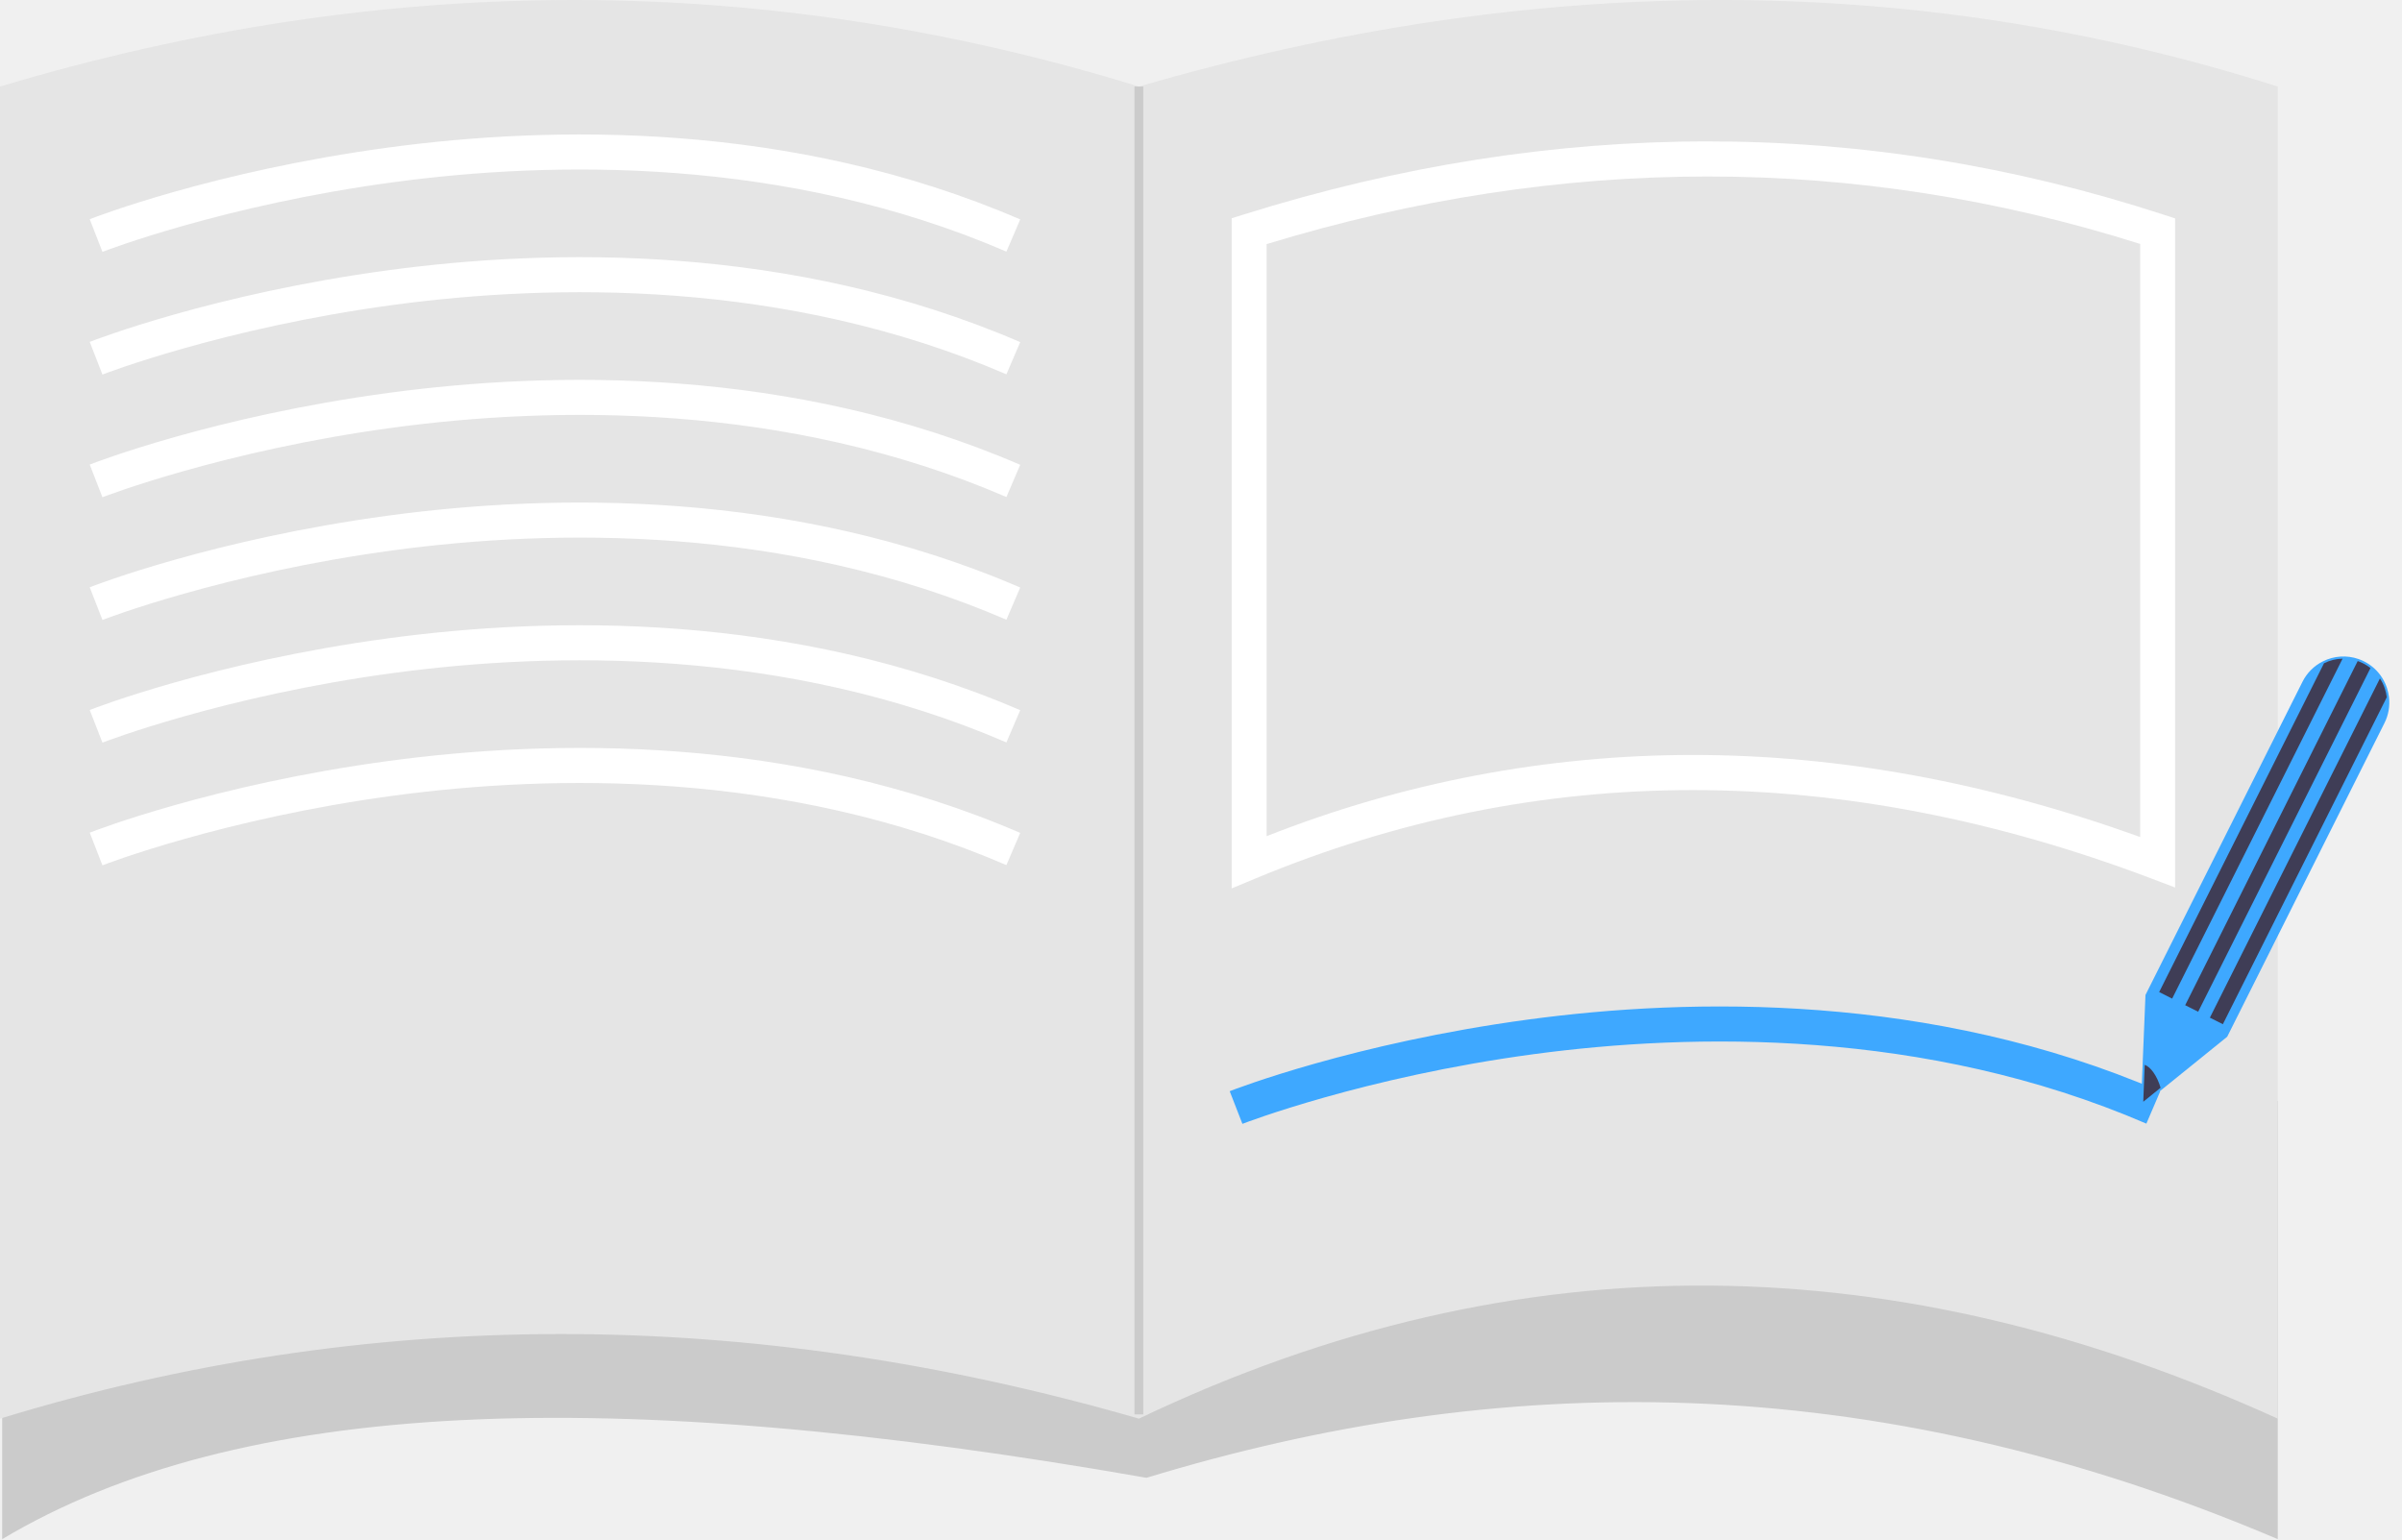
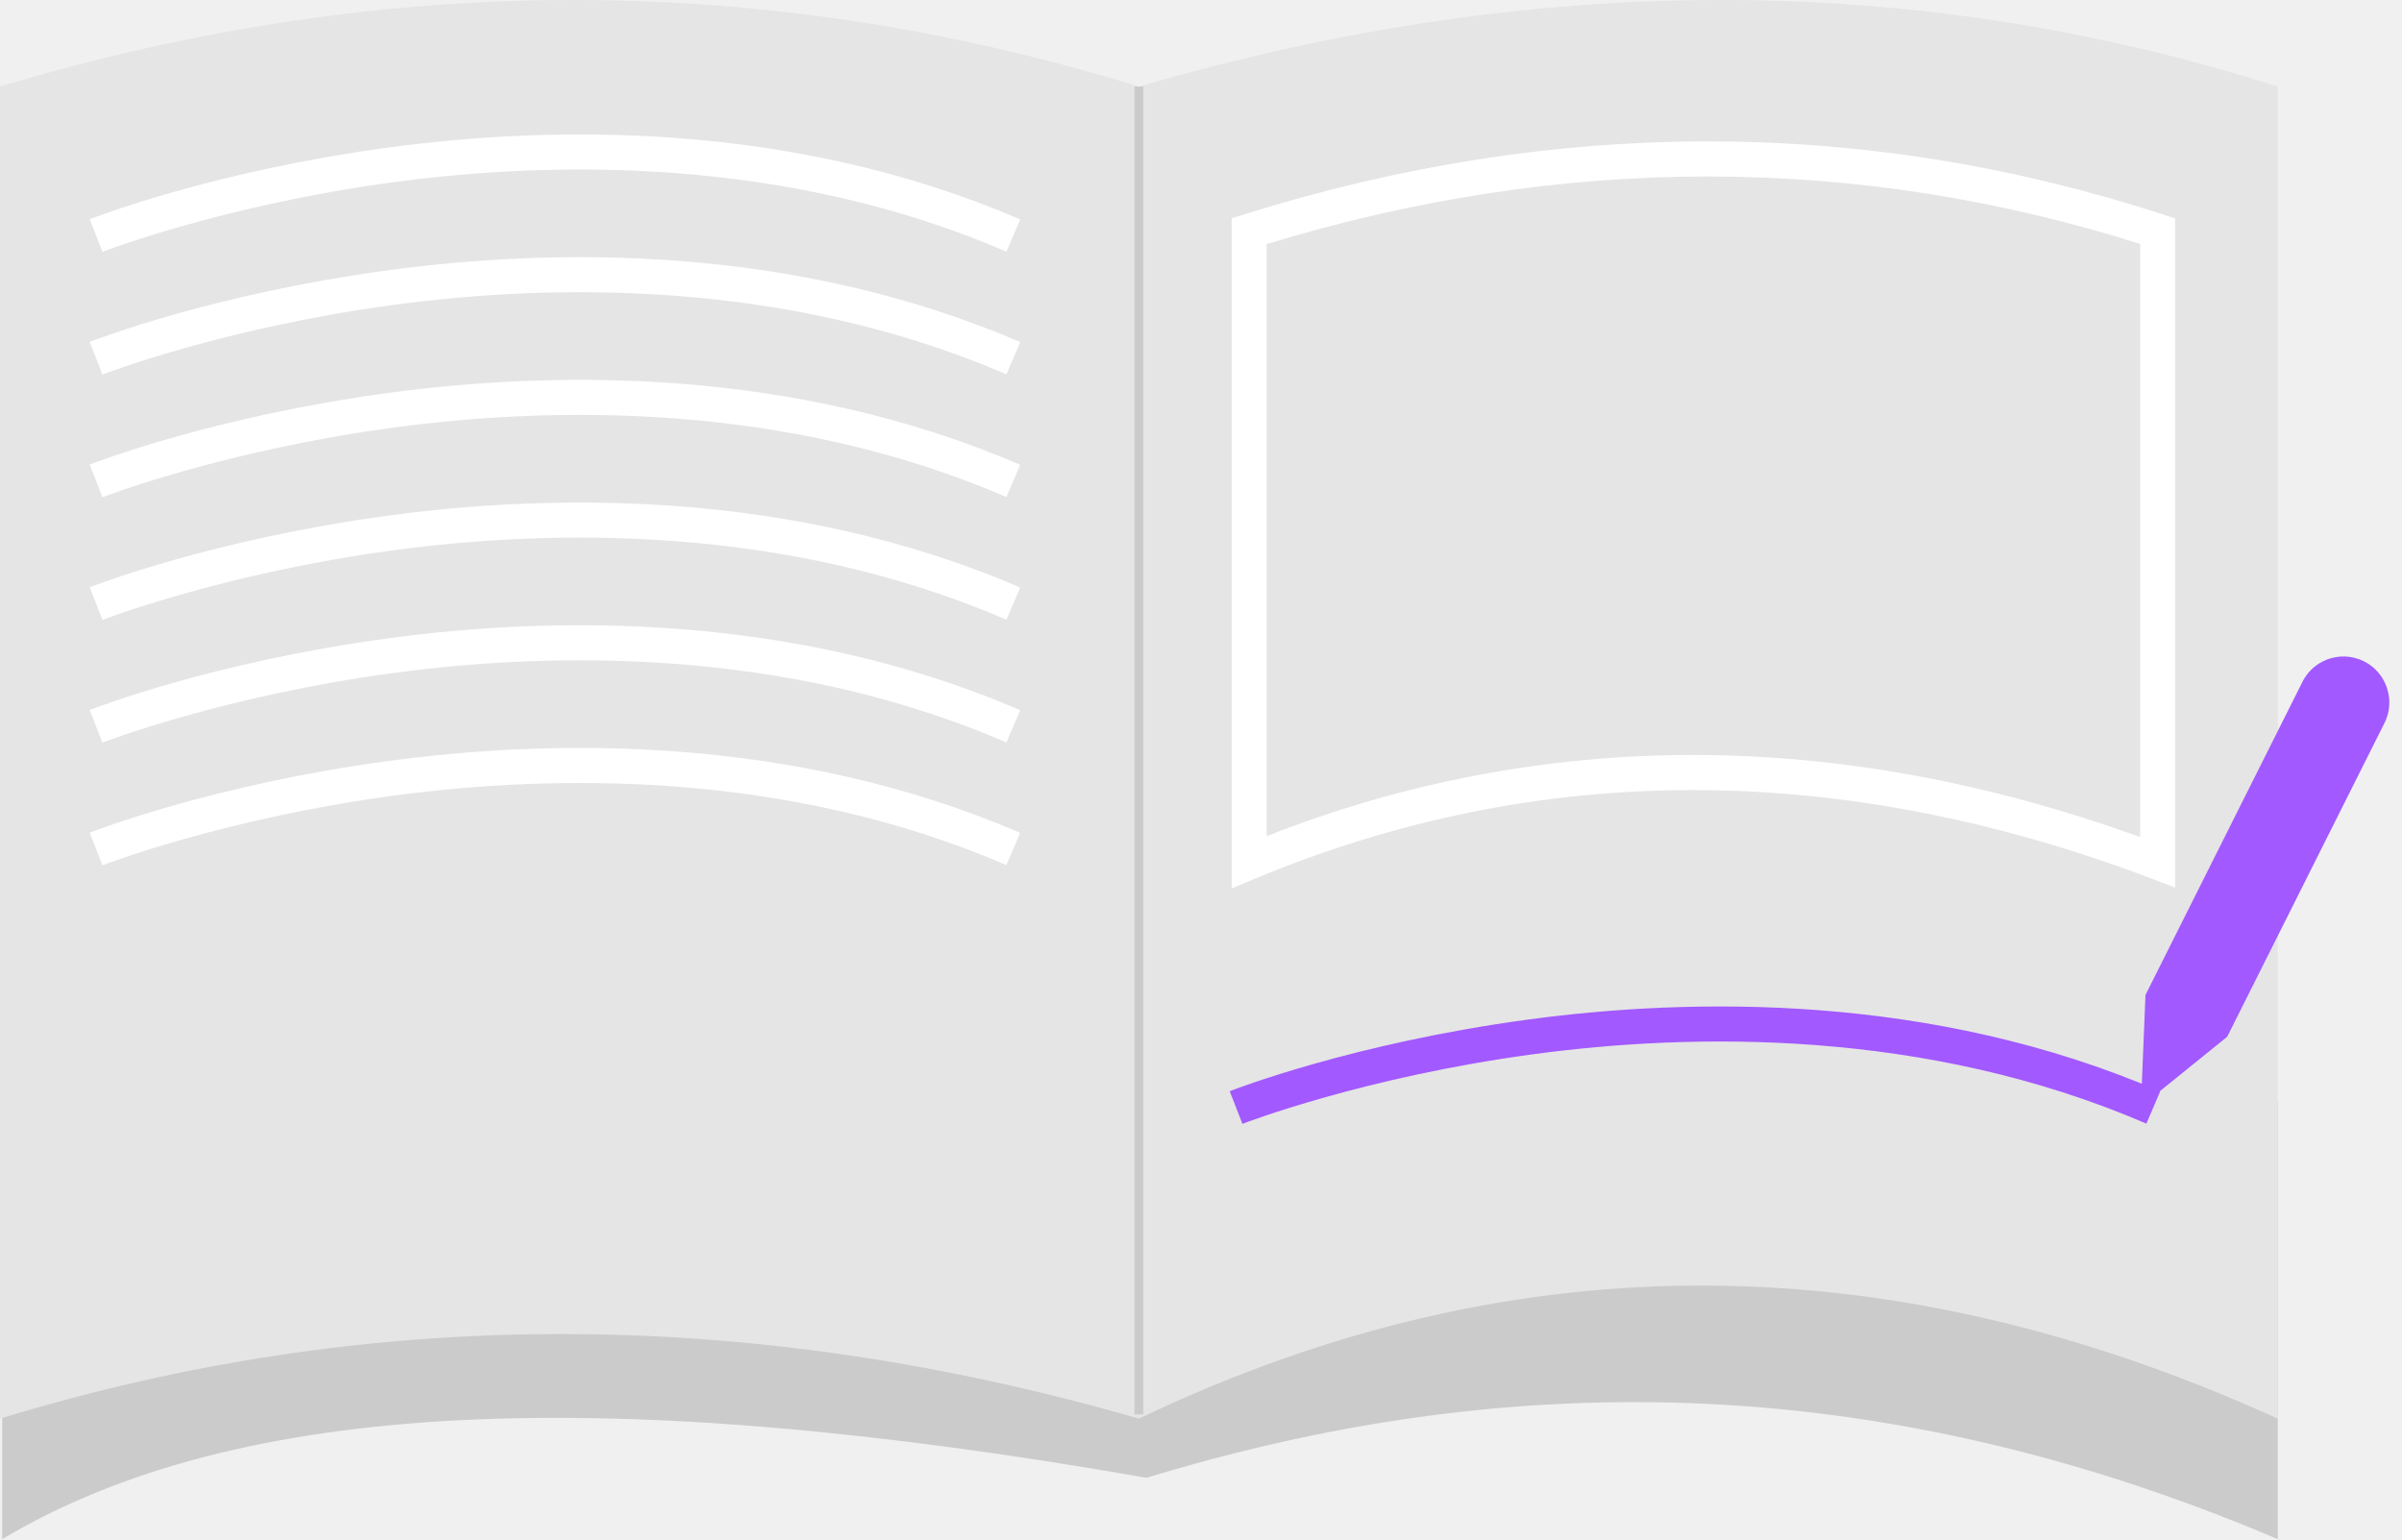
<svg xmlns="http://www.w3.org/2000/svg" width="142" height="91" viewBox="0 0 142 91" fill="none">
  <path d="M134.655 91C110.397 80.685 88.451 81.077 67.779 87.373C35.929 81.792 14.119 82.655 0.129 91V65.093H134.655V91Z" fill="#CBCBCB" />
  <path d="M134.655 83.875C112.307 73.715 89.985 73.059 67.328 83.875C44.12 77.171 21.686 77.241 0 83.875V5.117C23.056 -1.788 45.484 -1.622 67.328 5.117C90.401 -1.599 112.864 -1.812 134.655 5.117V83.875Z" fill="#E5E5E5" />
  <path d="M6.056 14.891L5.305 12.96C5.599 12.845 12.64 10.114 22.972 8.721C32.525 7.432 46.757 7.125 60.312 12.973L59.496 14.877C46.394 9.225 32.583 9.522 23.303 10.767C13.203 12.122 6.127 14.863 6.056 14.891Z" fill="white" />
  <path d="M6.056 22.145L5.305 20.214C5.599 20.099 12.64 17.368 22.972 15.975C32.525 14.687 46.757 14.379 60.312 20.227L59.496 22.131C46.394 16.479 32.583 16.776 23.303 18.021C13.203 19.377 6.127 22.117 6.056 22.145Z" fill="white" />
  <path d="M6.056 29.399L5.305 27.468C5.599 27.353 12.64 24.622 22.972 23.229C32.525 21.941 46.757 21.633 60.312 27.481L59.496 29.386C46.394 23.733 32.583 24.03 23.303 25.275C13.203 26.631 6.127 29.371 6.056 29.399Z" fill="white" />
  <path d="M6.056 36.653L5.305 34.722C5.599 34.607 12.64 31.876 22.972 30.483C32.525 29.195 46.757 28.887 60.312 34.736L59.496 36.64C46.394 30.987 32.583 31.285 23.303 32.529C13.203 33.885 6.127 36.625 6.056 36.653Z" fill="white" />
  <path d="M6.056 43.907L5.305 41.977C5.599 41.861 12.64 39.13 22.972 37.737C32.525 36.449 46.757 36.141 60.312 41.99L59.496 43.894C46.394 38.241 32.583 38.539 23.303 39.784C13.203 41.139 6.127 43.879 6.056 43.907Z" fill="white" />
  <path d="M6.056 51.161L5.305 49.23C5.599 49.115 12.64 46.384 22.972 44.991C32.525 43.703 46.757 43.395 60.312 49.244L59.496 51.148C46.394 45.495 32.583 45.793 23.303 47.038C13.203 48.393 6.127 51.133 6.056 51.161Z" fill="white" />
-   <path d="M73.448 66.446L72.697 64.516C72.991 64.4 80.032 61.669 90.364 60.276C99.917 58.989 114.149 58.681 127.704 64.529L126.888 66.433C113.786 60.78 99.975 61.078 90.695 62.323C80.595 63.678 73.519 66.419 73.448 66.446Z" fill="#3EA8FF" />
+   <path d="M73.448 66.446L72.697 64.516C72.991 64.4 80.032 61.669 90.364 60.276C99.917 58.989 114.149 58.681 127.704 64.529L126.888 66.433C113.786 60.78 99.975 61.078 90.695 62.323C80.595 63.678 73.519 66.419 73.448 66.446Z" fill="#A259FF" />
  <path d="M72.814 52.525V12.904L73.539 12.677C91.909 6.92 110.19 6.921 127.873 12.681L128.587 12.913V52.472L127.19 51.943C108.787 44.974 90.973 44.97 74.243 51.93L72.814 52.525ZM100.072 44.636C108.718 44.636 117.534 46.253 126.521 49.487V14.423C109.708 9.103 92.341 9.106 74.88 14.431V49.439C82.903 46.267 91.448 44.638 100.072 44.636Z" fill="white" />
-   <path d="M126.564 65.42L126.835 58.826L136.116 40.31C136.378 39.784 136.805 39.358 137.331 39.099C137.653 38.937 138.004 38.842 138.363 38.819C138.723 38.795 139.083 38.844 139.423 38.962C139.818 39.098 140.175 39.324 140.468 39.622C140.761 39.919 140.981 40.281 141.112 40.679C141.168 40.85 141.207 41.027 141.23 41.206C141.296 41.738 141.202 42.277 140.96 42.755L131.666 61.296L126.564 65.42Z" fill="#3EA8FF" />
-   <path d="M138.487 38.943L128.412 59.042L127.644 58.654L137.388 39.215C137.73 39.043 138.105 38.95 138.487 38.943Z" fill="#3F3D56" />
-   <path d="M141.101 41.222L131.41 60.555L130.642 60.168L140.696 40.11C140.82 40.3 140.919 40.504 140.989 40.719C141.043 40.883 141.08 41.051 141.101 41.222Z" fill="#3F3D56" />
-   <path d="M140.137 39.497L129.95 59.818L129.182 59.431L139.381 39.084C139.49 39.121 139.596 39.166 139.698 39.218C139.853 39.296 140 39.39 140.137 39.497Z" fill="#3F3D56" />
-   <path d="M127.729 64.312L126.704 65.14L126.79 62.956C127.142 63.079 127.523 63.611 127.729 64.312Z" fill="#3F3D56" />
+   <path d="M126.564 65.42L126.835 58.826L136.116 40.31C136.378 39.784 136.805 39.358 137.331 39.099C137.653 38.937 138.004 38.842 138.363 38.819C138.723 38.795 139.083 38.844 139.423 38.962C139.818 39.098 140.175 39.324 140.468 39.622C140.761 39.919 140.981 40.281 141.112 40.679C141.168 40.85 141.207 41.027 141.23 41.206C141.296 41.738 141.202 42.277 140.96 42.755L131.666 61.296L126.564 65.42Z" fill="#A259FF" />
+   <path d="M138.487 38.943L128.412 59.042L127.644 58.654L137.388 39.215C137.73 39.043 138.105 38.95 138.487 38.943Z" fill="#A259FF" />
+   <path d="M141.101 41.222L131.41 60.555L130.642 60.168L140.696 40.11C140.82 40.3 140.919 40.504 140.989 40.719C141.043 40.883 141.08 41.051 141.101 41.222Z" fill="#A259FF" />
+   <path d="M140.137 39.497L129.95 59.818L129.182 59.431L139.381 39.084C139.49 39.121 139.596 39.166 139.698 39.218C139.853 39.296 140 39.39 140.137 39.497Z" fill="#A259FF" />
+   <path d="M127.729 64.312L126.704 65.14L126.79 62.956C127.142 63.079 127.523 63.611 127.729 64.312Z" fill="#A259FF" />
  <path d="M67.586 5.117H67.069V83.626H67.586V5.117Z" fill="#CBCBCB" />
</svg>
